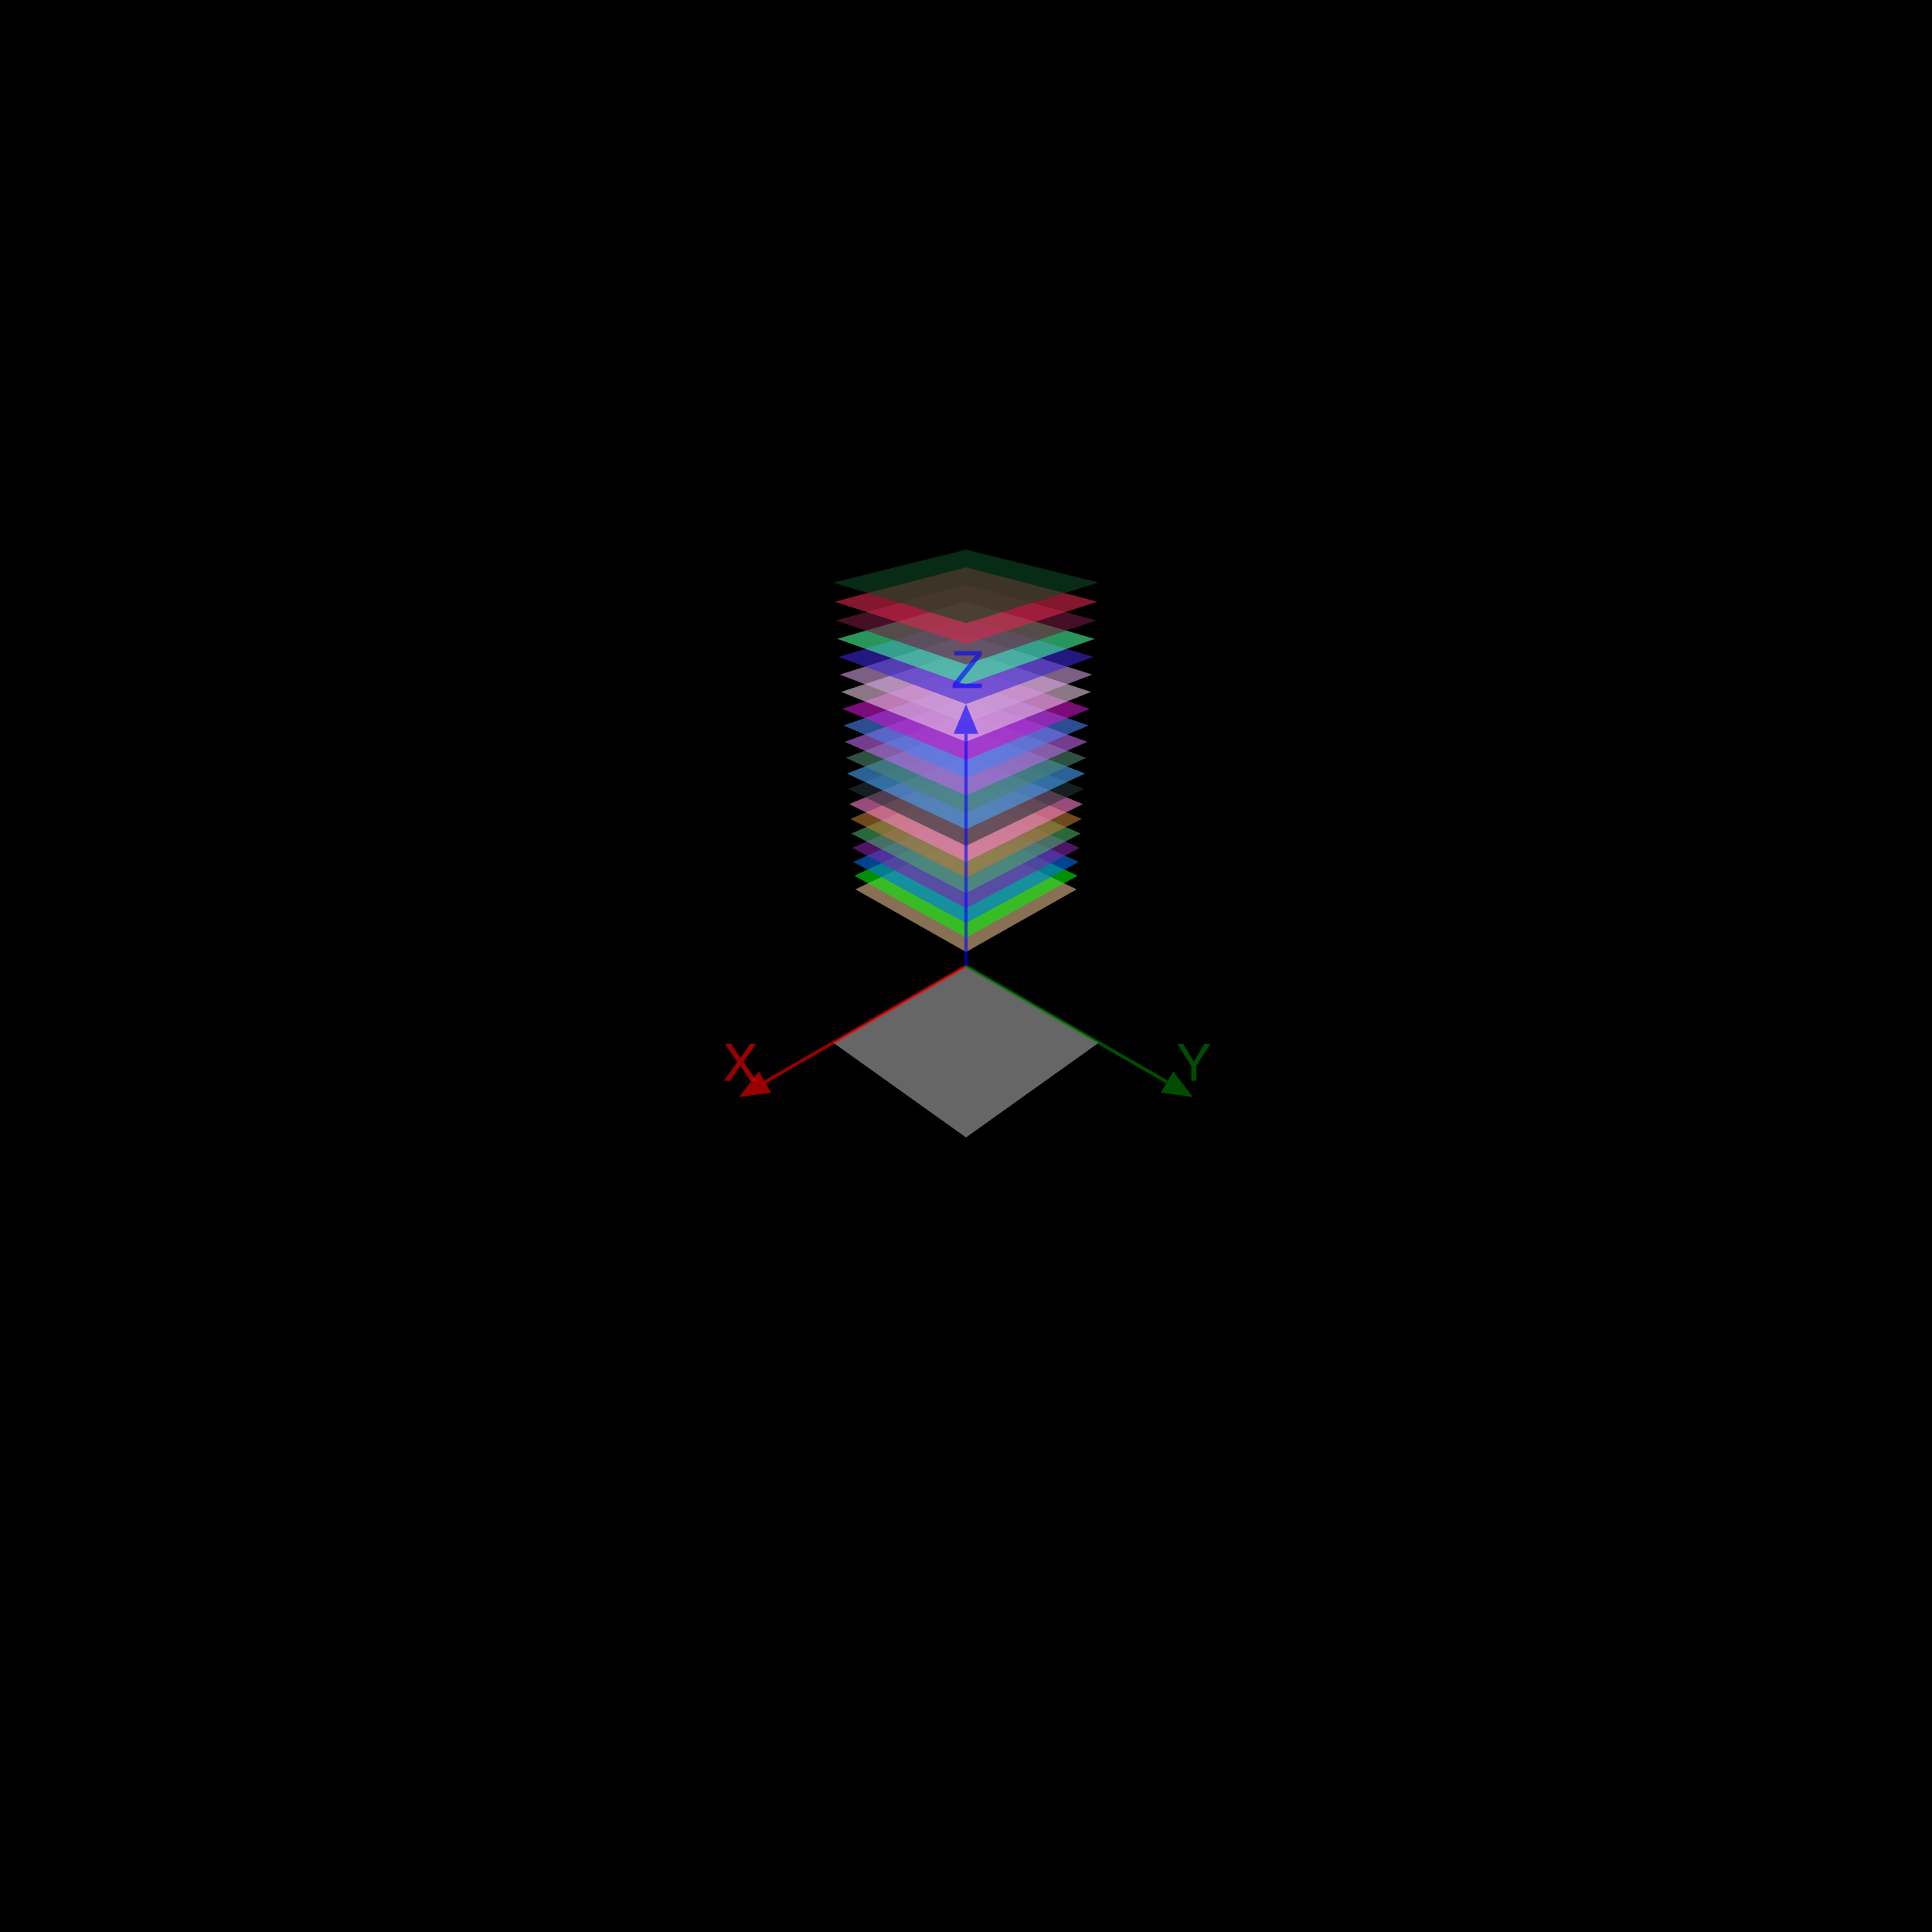
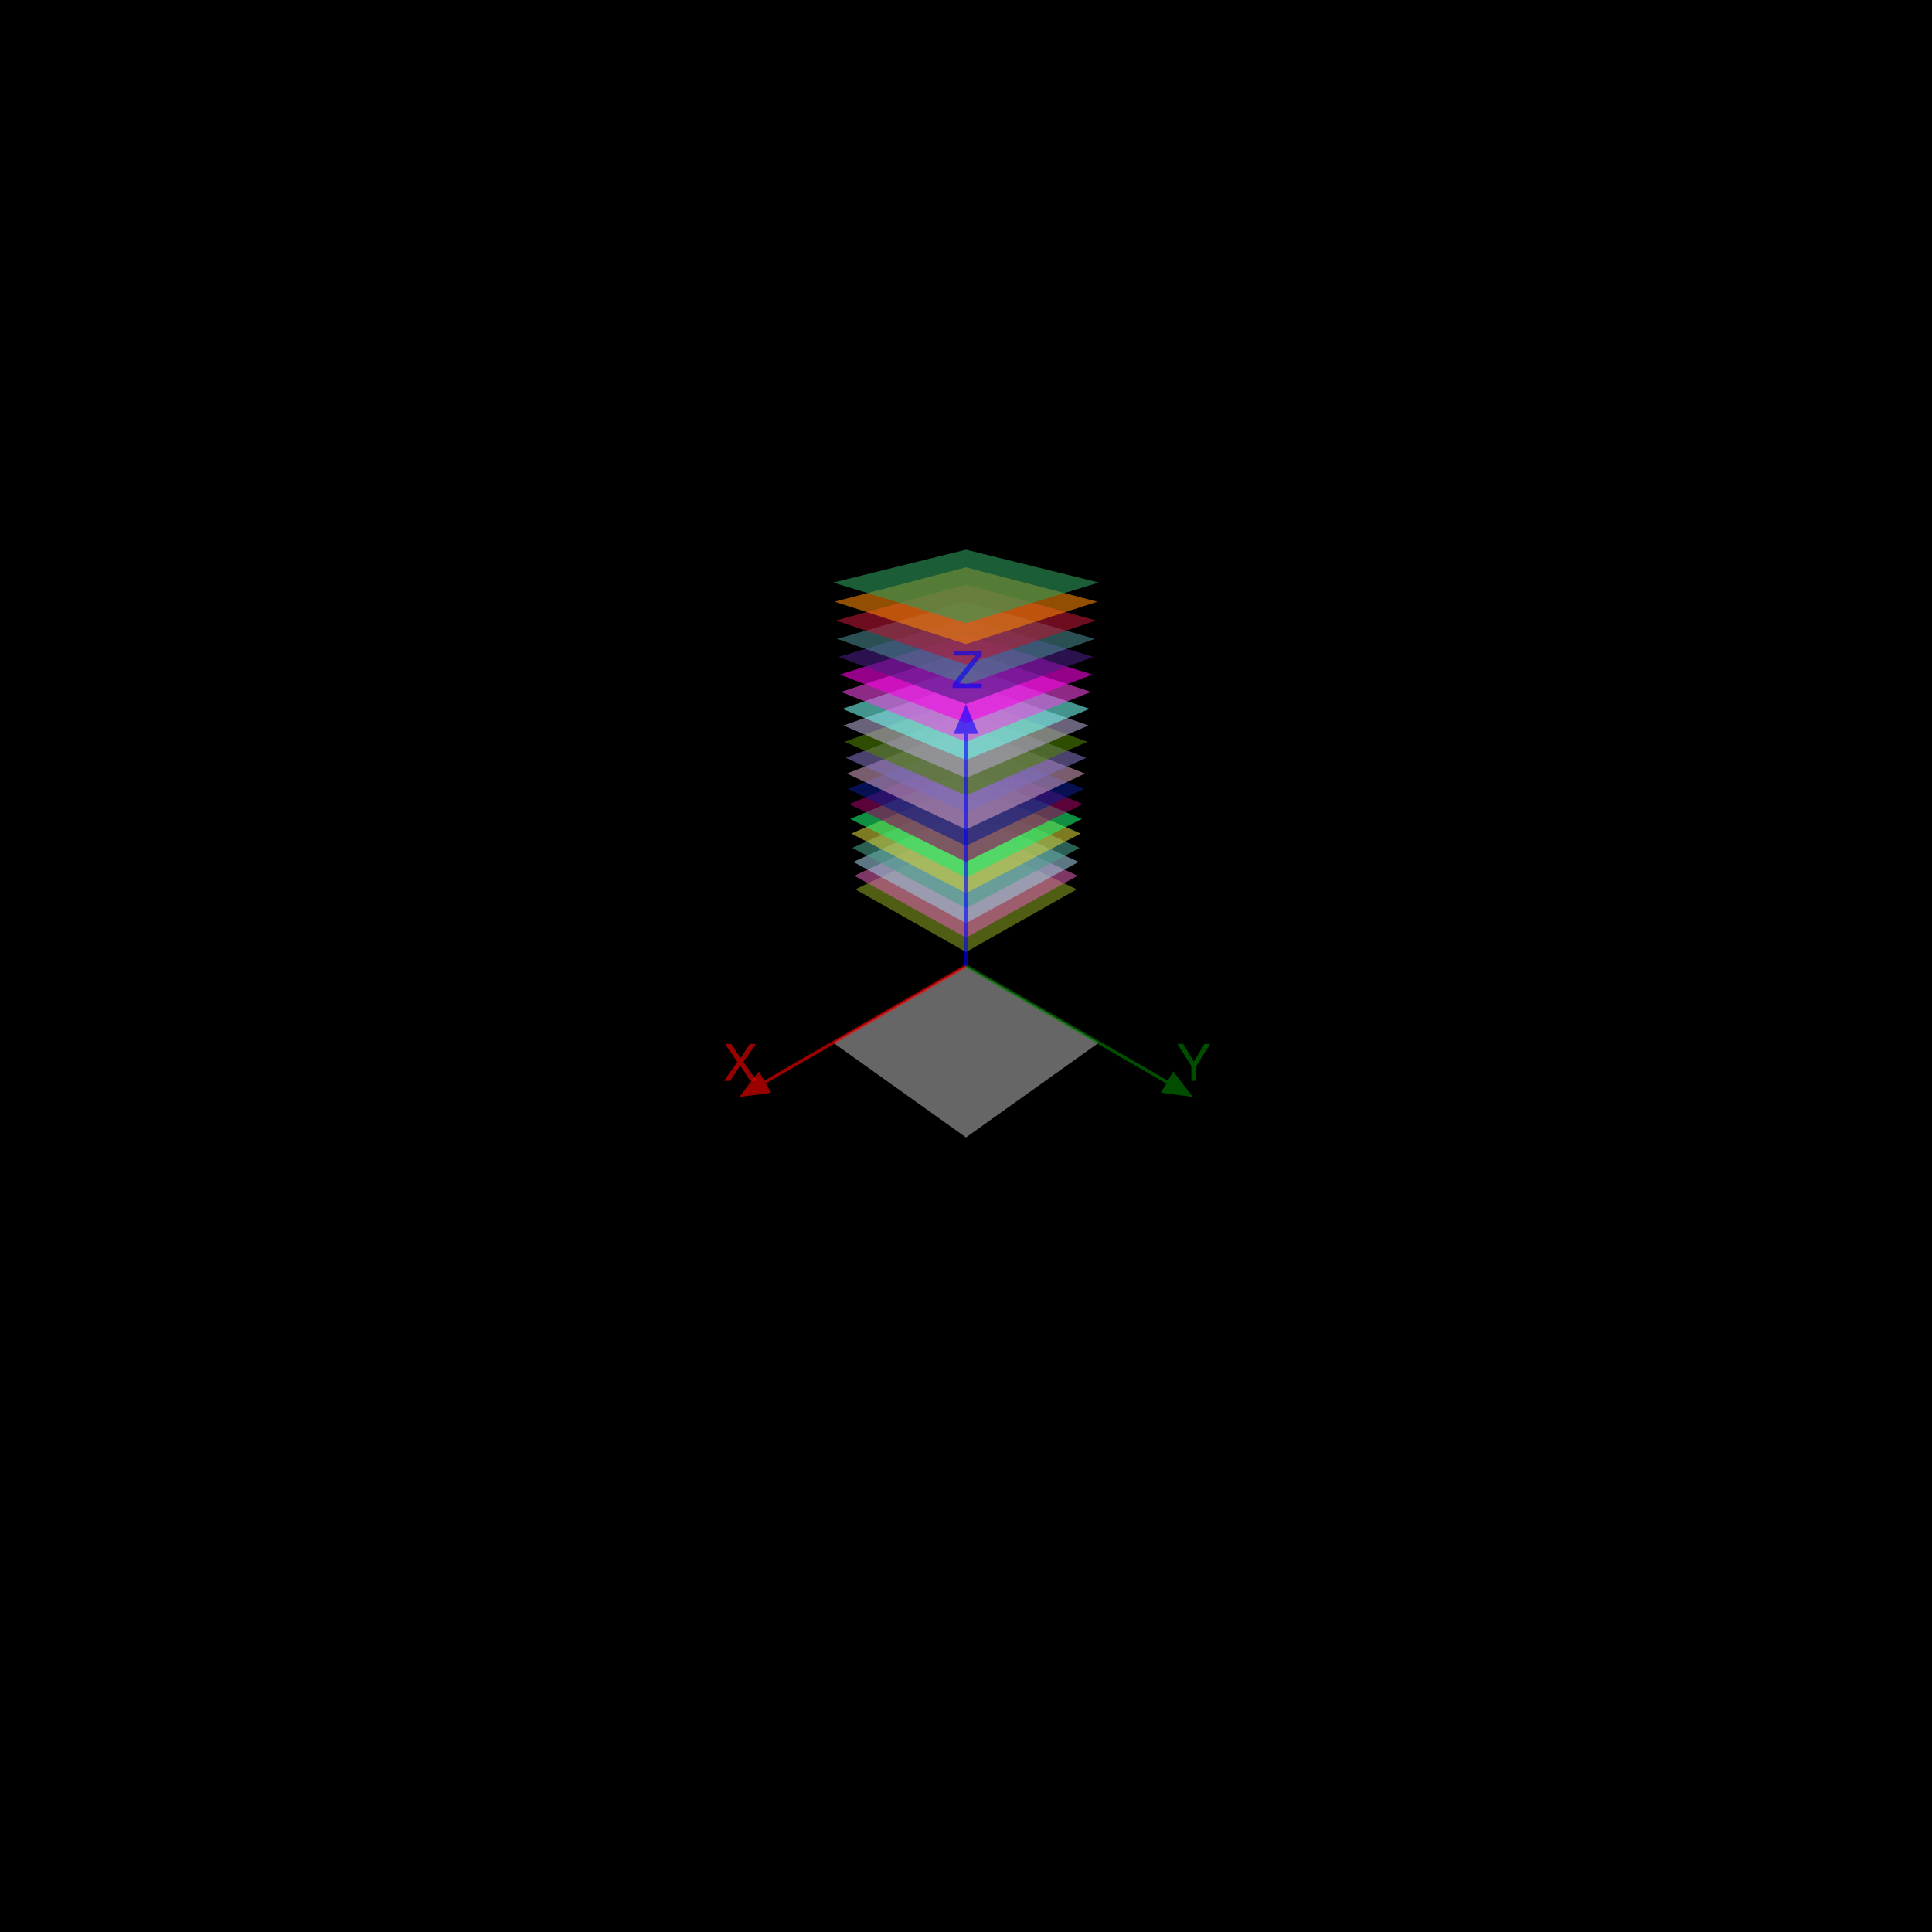
<svg xmlns="http://www.w3.org/2000/svg" xmlns:xlink="http://www.w3.org/1999/xlink" width="600pt" height="600pt" viewBox="0 0 600 600" version="1.1">
  <defs>
    <g>
      <symbol overflow="visible" id="glyph0-0">
        <path style="stroke:none;" d="M 0.516 0 L 0.516 -11.477 L 9.625 -11.477 L 9.625 0 Z M 8.188 -1.438 L 8.188 -10.039 L 1.953 -10.039 L 1.953 -1.438 Z M 8.188 -1.438 " />
      </symbol>
      <symbol overflow="visible" id="glyph0-1">
        <path style="stroke:none;" d="M 2.203 0 L 0.328 0 L 4.438 -5.883 L 0.586 -11.477 L 2.531 -11.477 L 5.461 -7.086 L 8.367 -11.477 L 10.219 -11.477 L 6.367 -5.883 L 10.406 0 L 8.477 0 L 5.383 -4.719 Z M 2.203 0 " />
      </symbol>
      <symbol overflow="visible" id="glyph0-2">
        <path style="stroke:none;" d="M 0.328 -11.477 L 2.141 -11.477 L 5.438 -5.961 L 8.734 -11.477 L 10.555 -11.477 L 6.219 -4.625 L 6.219 0 L 4.664 0 L 4.664 -4.625 Z M 0.328 -11.477 " />
      </symbol>
      <symbol overflow="visible" id="glyph0-3">
        <path style="stroke:none;" d="M 0.367 -1.289 L 7.406 -10.109 L 0.883 -10.109 L 0.883 -11.477 L 9.406 -11.477 L 9.406 -10.141 L 2.328 -1.367 L 9.406 -1.367 L 9.406 0 L 0.367 0 Z M 0.367 -1.289 " />
      </symbol>
    </g>
  </defs>
-   <g id="surface113">
+   <g id="surface115">
    <rect x="0" y="0" width="600" height="600" style="fill:rgb(0%,0%,0%);fill-opacity:1;stroke:none;" />
    <path style=" stroke:none;fill-rule:nonzero;fill:rgb(40%,40%,40%);fill-opacity:1;" d="M 300 300 L 258.746 323.816 L 300 353.242 L 341.254 323.816 Z M 300 300 " />
-     <path style=" stroke:none;fill-rule:nonzero;fill:rgb(88.1%,72.789%,54.83%);fill-opacity:0.6;" d="M 300 259.855 L 265.621 276.184 L 300 295.648 L 334.379 276.184 Z M 300 259.855 " />
-     <path style=" stroke:none;fill-rule:nonzero;fill:rgb(1.121%,93.142%,2.012%);fill-opacity:0.6;" d="M 300 255.848 L 265.316 271.965 L 300 291.211 L 334.684 271.965 Z M 300 255.848 " />
-     <path style=" stroke:none;fill-rule:nonzero;fill:rgb(0.447%,44.882%,93.427%);fill-opacity:0.6;" d="M 300 251.777 L 265.008 267.676 L 300 286.691 L 334.992 267.676 Z M 300 251.777 " />
-     <path style=" stroke:none;fill-rule:nonzero;fill:rgb(51.546%,13.678%,65.751%);fill-opacity:0.6;" d="M 300 247.641 L 264.691 263.309 L 300 282.078 L 335.309 263.309 Z M 300 247.641 " />
-     <path style=" stroke:none;fill-rule:nonzero;fill:rgb(27.295%,67.371%,38.354%);fill-opacity:0.6;" d="M 300 243.43 L 264.371 258.859 L 300 277.371 L 335.629 258.859 Z M 300 243.43 " />
-     <path style=" stroke:none;fill-rule:nonzero;fill:rgb(72.404%,46.908%,20.164%);fill-opacity:0.6;" d="M 300 239.152 L 264.043 254.328 L 300 272.574 L 335.957 254.328 Z M 300 239.152 " />
-     <path style=" stroke:none;fill-rule:nonzero;fill:rgb(98.401%,49.804%,78.639%);fill-opacity:0.6;" d="M 300 234.801 L 263.711 249.719 L 300 267.676 L 336.289 249.719 Z M 300 234.801 " />
-     <path style=" stroke:none;fill-rule:nonzero;fill:rgb(13.917%,20.083%,21.21%);fill-opacity:0.6;" d="M 300 230.379 L 263.371 245.016 L 300 262.676 L 336.629 245.016 Z M 300 230.379 " />
-     <path style=" stroke:none;fill-rule:nonzero;fill:rgb(27.53%,63.755%,96.449%);fill-opacity:0.6;" d="M 300 225.875 L 263.027 240.23 L 300 257.574 L 336.973 240.23 Z M 300 225.875 " />
-     <path style=" stroke:none;fill-rule:nonzero;fill:rgb(29.396%,52.458%,43.824%);fill-opacity:0.6;" d="M 300 221.297 L 262.676 235.352 L 300 252.363 L 337.324 235.352 Z M 300 221.297 " />
-     <path style=" stroke:none;fill-rule:nonzero;fill:rgb(74.787%,39.582%,92.292%);fill-opacity:0.6;" d="M 300 216.637 L 262.316 230.379 L 300 247.043 L 337.684 230.379 Z M 300 216.637 " />
-     <path style=" stroke:none;fill-rule:nonzero;fill:rgb(28.859%,50.284%,94.146%);fill-opacity:0.6;" d="M 300 211.895 L 261.949 225.309 L 300 241.605 L 338.051 225.309 Z M 300 211.895 " />
-     <path style=" stroke:none;fill-rule:nonzero;fill:rgb(79.848%,8.274%,77.712%);fill-opacity:0.6;" d="M 300 207.066 L 261.578 220.137 L 300 236.055 L 338.422 220.137 Z M 300 207.066 " />
-     <path style=" stroke:none;fill-rule:nonzero;fill:rgb(90.027%,76.887%,86.512%);fill-opacity:0.6;" d="M 300 202.152 L 261.195 214.867 L 300 230.379 L 338.805 214.867 Z M 300 202.152 " />
-     <path style=" stroke:none;fill-rule:nonzero;fill:rgb(80.858%,62.018%,84.539%);fill-opacity:0.6;" d="M 300 197.148 L 260.809 209.492 L 300 224.574 L 339.191 209.492 Z M 300 197.148 " />
-     <path style=" stroke:none;fill-rule:nonzero;fill:rgb(22.963%,15.145%,83.994%);fill-opacity:0.6;" d="M 300 192.051 L 260.414 204.004 L 300 218.645 L 339.586 204.004 Z M 300 192.051 " />
-     <path style=" stroke:none;fill-rule:nonzero;fill:rgb(26.158%,97.322%,58.85%);fill-opacity:0.6;" d="M 300 186.863 L 260.008 198.406 L 300 212.574 L 339.992 198.406 Z M 300 186.863 " />
-     <path style=" stroke:none;fill-rule:nonzero;fill:rgb(45.138%,9.732%,24.494%);fill-opacity:0.6;" d="M 300 181.574 L 259.598 192.695 L 300 206.371 L 340.402 192.695 Z M 300 181.574 " />
-     <path style=" stroke:none;fill-rule:nonzero;fill:rgb(85.219%,15.158%,29.416%);fill-opacity:0.6;" d="M 300 176.191 L 259.176 186.863 L 300 200.02 L 340.824 186.863 Z M 300 176.191 " />
-     <path style=" stroke:none;fill-rule:nonzero;fill:rgb(5.007%,28.043%,14.2%);fill-opacity:0.6;" d="M 300 170.699 L 258.746 180.91 L 300 193.52 L 341.254 180.91 Z M 300 170.699 " />
+     <path style=" stroke:none;fill-rule:nonzero;fill:rgb(52.084%,61.661%,13.239%);fill-opacity:0.6;" d="M 300 259.855 L 265.621 276.184 L 300 295.648 L 334.379 276.184 Z M 300 259.855 " />
+     <path style=" stroke:none;fill-rule:nonzero;fill:rgb(82.534%,35.927%,66.19%);fill-opacity:0.6;" d="M 300 255.848 L 265.316 271.965 L 300 291.211 L 334.684 271.965 Z M 300 255.848 " />
+     <path style=" stroke:none;fill-rule:nonzero;fill:rgb(59.99%,77.239%,85.573%);fill-opacity:0.6;" d="M 300 251.777 L 265.008 267.676 L 300 286.691 L 334.992 267.676 Z M 300 251.777 " />
+     <path style=" stroke:none;fill-rule:nonzero;fill:rgb(28.087%,61.847%,54.279%);fill-opacity:0.6;" d="M 300 247.641 L 264.691 263.309 L 300 282.078 L 335.309 263.309 Z M 300 247.641 " />
+     <path style=" stroke:none;fill-rule:nonzero;fill:rgb(82.037%,79.996%,21.733%);fill-opacity:0.6;" d="M 300 243.43 L 264.371 258.859 L 300 277.371 L 335.629 258.859 Z M 300 243.43 " />
+     <path style=" stroke:none;fill-rule:nonzero;fill:rgb(11.046%,92.767%,42.448%);fill-opacity:0.6;" d="M 300 239.152 L 264.043 254.328 L 300 272.574 L 335.957 254.328 Z M 300 239.152 " />
+     <path style=" stroke:none;fill-rule:nonzero;fill:rgb(59.777%,1.653%,38.055%);fill-opacity:0.6;" d="M 300 234.801 L 263.711 249.719 L 300 267.676 L 336.289 249.719 Z M 300 234.801 " />
+     <path style=" stroke:none;fill-rule:nonzero;fill:rgb(4.367%,10.9%,54.058%);fill-opacity:0.6;" d="M 300 230.379 L 263.371 245.016 L 300 262.676 L 336.629 245.016 Z M 300 230.379 " />
+     <path style=" stroke:none;fill-rule:nonzero;fill:rgb(79.285%,60.264%,72.156%);fill-opacity:0.6;" d="M 300 225.875 L 263.027 240.23 L 300 257.574 L 336.973 240.23 Z M 300 225.875 " />
+     <path style=" stroke:none;fill-rule:nonzero;fill:rgb(48.876%,43.287%,73.172%);fill-opacity:0.6;" d="M 300 221.297 L 262.676 235.352 L 300 252.363 L 337.324 235.352 Z M 300 221.297 " />
+     <path style=" stroke:none;fill-rule:nonzero;fill:rgb(30.985%,50.76%,0.675%);fill-opacity:0.6;" d="M 300 216.637 L 262.316 230.379 L 300 247.043 L 337.684 230.379 Z M 300 216.637 " />
+     <path style=" stroke:none;fill-rule:nonzero;fill:rgb(69.547%,63.741%,79.588%);fill-opacity:0.6;" d="M 300 211.895 L 261.949 225.309 L 300 241.605 L 338.051 225.309 Z M 300 211.895 " />
+     <path style=" stroke:none;fill-rule:nonzero;fill:rgb(43.552%,96.914%,91.525%);fill-opacity:0.6;" d="M 300 207.066 L 261.578 220.137 L 300 236.055 L 338.422 220.137 Z M 300 207.066 " />
+     <path style=" stroke:none;fill-rule:nonzero;fill:rgb(92.395%,27.929%,86.649%);fill-opacity:0.6;" d="M 300 202.152 L 261.195 214.867 L 300 230.379 L 338.805 214.867 Z M 300 202.152 " />
+     <path style=" stroke:none;fill-rule:nonzero;fill:rgb(96.771%,1.146%,88.837%);fill-opacity:0.6;" d="M 300 197.148 L 260.809 209.492 L 300 224.574 L 339.191 209.492 Z M 300 197.148 " />
+     <path style=" stroke:none;fill-rule:nonzero;fill:rgb(28.522%,11.44%,51.44%);fill-opacity:0.6;" d="M 300 192.051 L 260.414 204.004 L 300 218.645 L 339.586 204.004 Z M 300 192.051 " />
+     <path style=" stroke:none;fill-rule:nonzero;fill:rgb(27.44%,52.085%,54.746%);fill-opacity:0.6;" d="M 300 186.863 L 260.008 198.406 L 300 212.574 L 339.992 198.406 Z M 300 186.863 " />
+     <path style=" stroke:none;fill-rule:nonzero;fill:rgb(71.064%,8.502%,20.856%);fill-opacity:0.6;" d="M 300 181.574 L 259.598 192.695 L 300 206.371 L 340.402 192.695 Z M 300 181.574 " />
+     <path style=" stroke:none;fill-rule:nonzero;fill:rgb(95.533%,51.162%,1.52%);fill-opacity:0.6;" d="M 300 176.191 L 259.176 186.863 L 300 200.02 L 340.824 186.863 Z M 300 176.191 " />
+     <path style=" stroke:none;fill-rule:nonzero;fill:rgb(17.68%,61.264%,35.536%);fill-opacity:0.6;" d="M 300 170.699 L 258.746 180.91 L 300 193.52 L 341.254 180.91 Z M 300 170.699 " />
    <path style="fill:none;stroke-width:1;stroke-linecap:butt;stroke-linejoin:miter;stroke:rgb(100%,0%,0%);stroke-opacity:0.6;stroke-miterlimit:10;" d="M 300 300 L 237.57 336.043 " />
    <path style=" stroke:none;fill-rule:nonzero;fill:rgb(100%,0%,0%);fill-opacity:0.6;" d="M 239.484 339.355 L 229.57 340.664 L 235.66 332.73 " />
    <g style="fill:rgb(100%,0%,0%);fill-opacity:0.6;">
      <use xlink:href="#glyph0-1" x="224.532" y="335.662" />
    </g>
    <path style="fill:none;stroke-width:1;stroke-linecap:butt;stroke-linejoin:miter;stroke:rgb(0%,50.196%,0%);stroke-opacity:0.6;stroke-miterlimit:10;" d="M 300 300 L 362.43 336.043 " />
    <path style=" stroke:none;fill-rule:nonzero;fill:rgb(0%,50.196%,0%);fill-opacity:0.6;" d="M 364.34 332.73 L 370.43 340.664 L 360.516 339.355 " />
    <g style="fill:rgb(0%,50.196%,0%);fill-opacity:0.6;">
      <use xlink:href="#glyph0-2" x="365.316" y="335.662" />
    </g>
    <path style="fill:none;stroke-width:1;stroke-linecap:butt;stroke-linejoin:miter;stroke:rgb(0%,0%,100%);stroke-opacity:0.6;stroke-miterlimit:10;" d="M 300 300 L 300 227.914 " />
    <path style=" stroke:none;fill-rule:nonzero;fill:rgb(0%,0%,100%);fill-opacity:0.6;" d="M 296.172 227.914 L 300 218.676 L 303.828 227.914 " />
    <g style="fill:rgb(0%,0%,100%);fill-opacity:0.6;">
      <use xlink:href="#glyph0-3" x="295.48" y="213.676" />
    </g>
  </g>
</svg>
